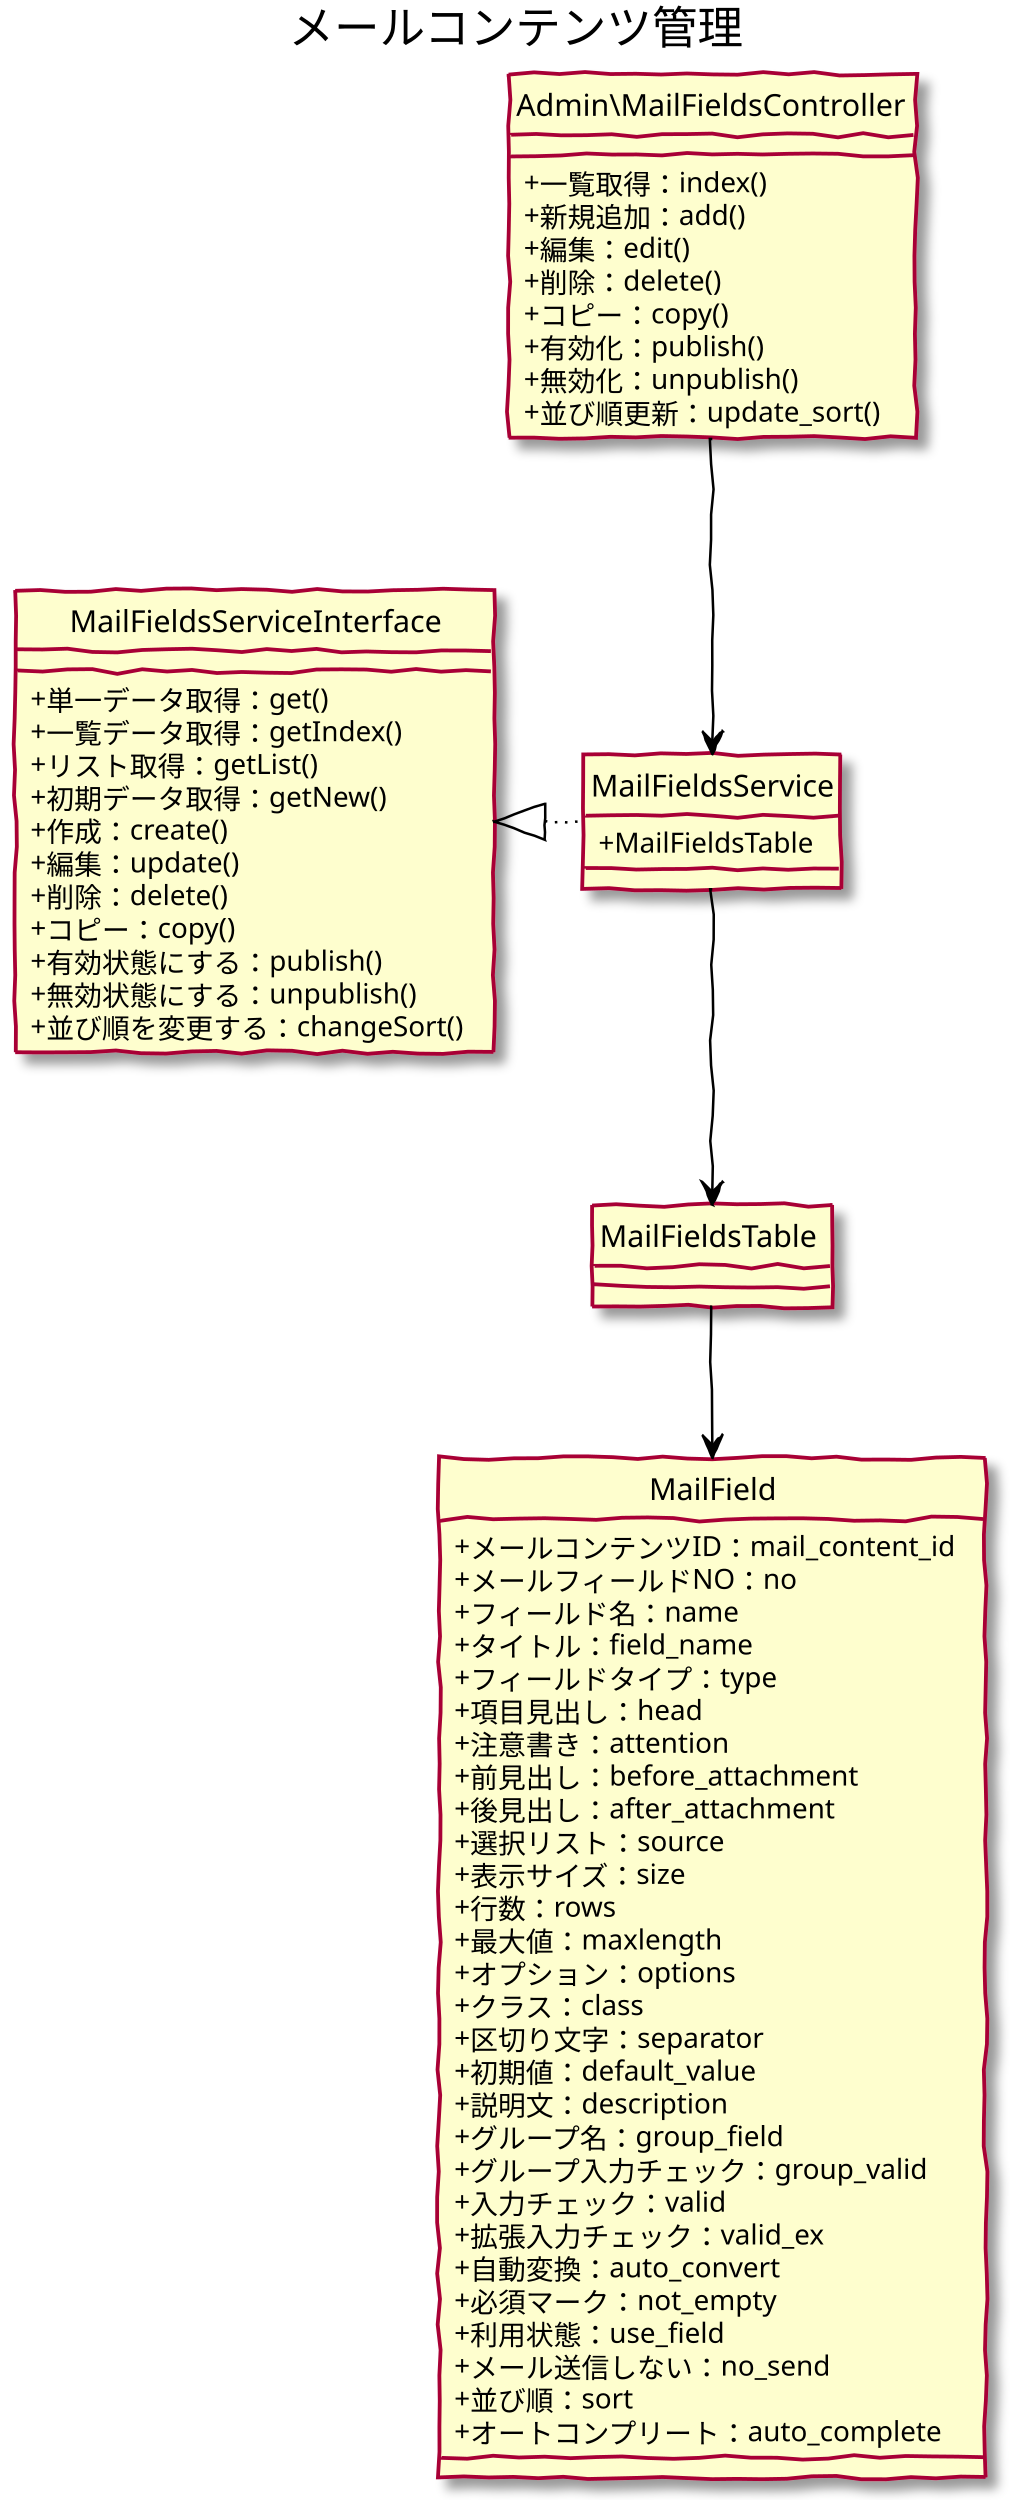
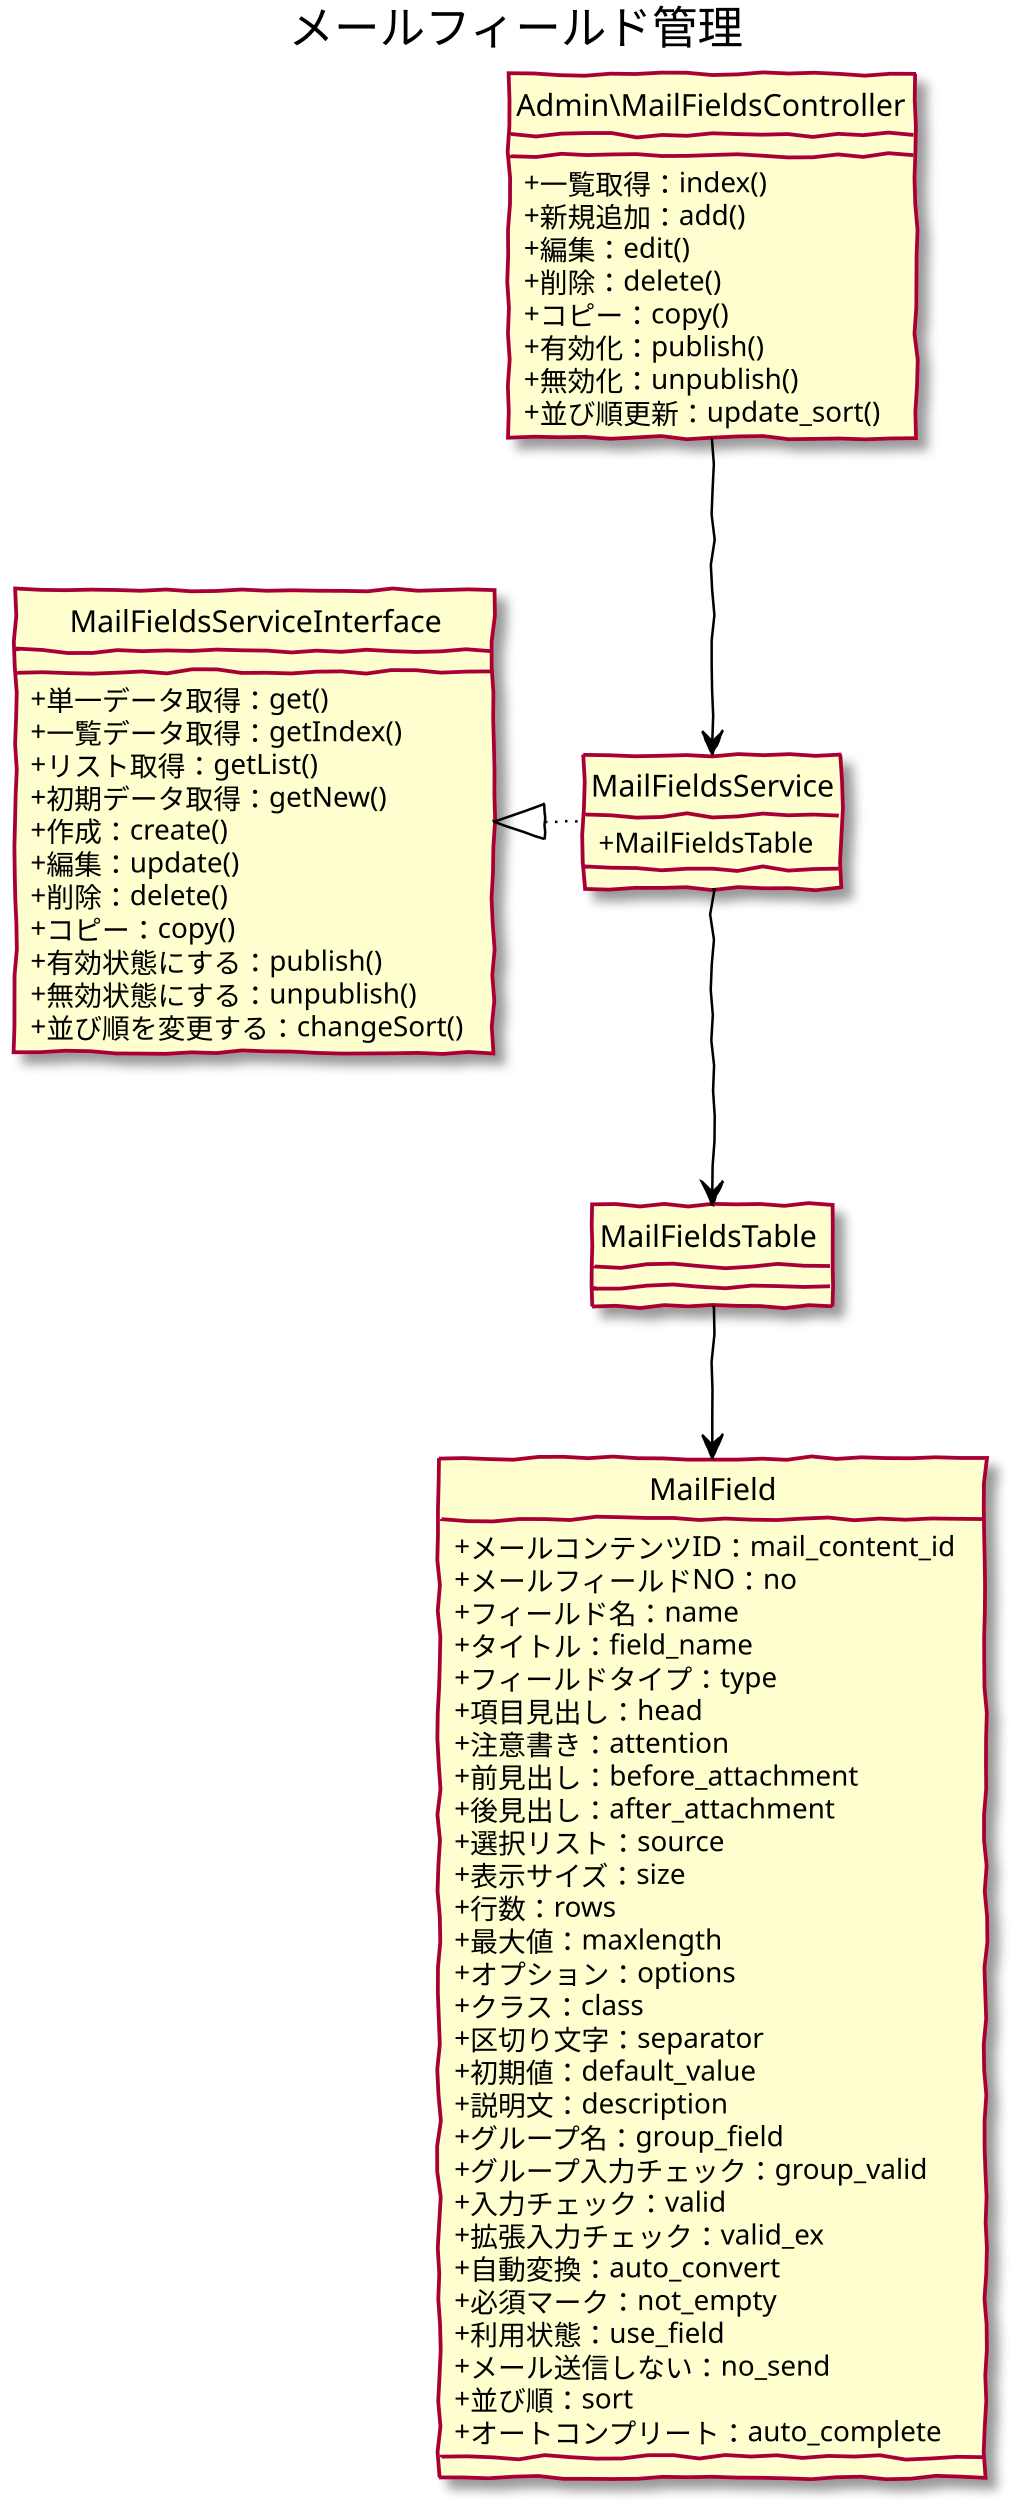
<svg xmlns="http://www.w3.org/2000/svg" contentScriptType="application/ecmascript" contentStyleType="text/css" height="988px" preserveAspectRatio="none" style="width:399px;height:988px;" version="1.1" viewBox="0 0 399 988" width="399px" zoomAndPan="magnify">
  <defs>
-     <filter height="300%" id="fv6w7ic" width="300%" x="-1" y="-1">
+     <filter height="300%" id="fwcnq1q" width="300%" x="-1" y="-1">
      <feGaussianBlur result="blurOut" stdDeviation="2.0" />
      <feColorMatrix in="blurOut" result="blurOut2" type="matrix" values="0 0 0 0 0 0 0 0 0 0 0 0 0 0 0 0 0 0 .4 0" />
      <feOffset dx="4.0" dy="4.0" in="blurOut2" result="blurOut3" />
      <feBlend in="SourceGraphic" in2="blurOut3" mode="normal" />
    </filter>
  </defs>
  <g>
-     <text fill="#000000" font-family="sans-serif" font-size="18" lengthAdjust="spacingAndGlyphs" textLength="180" x="114" y="17.402">メールコンテンツ管理</text>
-     <polygon fill="#FEFECE" filter="url(#fv6w7ic)" points="201,29.199,201,29.485,211.062,28.594,221.125,29.262,231.188,28.474,241.25,29.262,251.312,29.153,261.375,29.445,271.438,29.038,281.5,29.401,291.562,29.519,301.625,28.508,311.688,29.368,321.75,28.49,331.812,29.829,341.875,29.664,351.938,29.378,362,29.199,362.534,29.199,361.64,39.469,362.435,49.738,361.298,60.008,362.722,70.277,362.239,80.547,361.688,90.816,361.382,101.086,361.449,111.356,361.915,121.625,361.564,131.894,361.8,142.164,361.309,152.434,362.557,162.703,362,172.973,362,173.026,351.938,172.42,341.875,173.514,331.812,172.889,321.75,172.342,311.688,172.596,301.625,172.672,291.562,173.516,281.5,172.873,271.438,172.509,261.375,172.307,251.312,172.844,241.25,172.623,231.188,173.252,221.125,173.412,211.062,172.95,201,172.973,201.377,172.973,200.356,162.703,200.966,152.434,201.36,142.164,200.806,131.894,200.824,121.625,201.644,111.356,200.8,101.086,201.072,90.816,201.267,80.547,201.047,70.277,201.112,60.008,200.856,49.738,201.702,39.469,201,29.199" style="stroke: #A80036; stroke-width: 1.5;" />
+     <text fill="#000000" font-family="sans-serif" font-size="18" lengthAdjust="spacingAndGlyphs" textLength="180" x="114" y="17.402">メールフィールド管理</text>
+     <polygon fill="#FEFECE" filter="url(#fwcnq1q)" points="201,29.199,201,28.931,211.062,29.032,221.125,29.705,231.188,29.927,241.25,29.124,251.312,29.238,261.375,28.711,271.438,28.753,281.5,29.65,291.562,29.396,301.625,28.606,311.688,29.051,321.75,28.747,331.812,29.198,341.875,29.902,351.938,29.137,362,29.199,361.651,29.199,361.495,39.469,361.963,49.738,361.769,60.008,361.411,70.277,361.705,80.547,362.606,90.816,362.241,101.086,362.189,111.356,362.124,121.625,361.4,131.894,362.695,142.164,362.418,152.434,361.761,162.703,362,172.973,362,173.177,351.938,173.279,341.875,173.643,331.812,173.3,321.75,173.454,311.688,173.586,301.625,172.332,291.562,172.488,281.5,172.958,271.438,173.602,261.375,172.333,251.312,172.887,241.25,173.409,231.188,172.671,221.125,172.793,211.062,172.604,201,172.973,200.752,172.973,201.076,162.703,200.696,152.434,201.427,142.164,200.732,131.894,201.138,121.625,200.464,111.356,200.827,101.086,200.76,90.816,201.554,80.547,201.596,70.277,200.624,60.008,201.306,49.738,201.355,39.469,201,29.199" style="stroke: #A80036; stroke-width: 1.5;" />
    <text fill="#000000" font-family="sans-serif" font-size="12" lengthAdjust="spacingAndGlyphs" textLength="155" x="204" y="45.801">Admin\MailFieldsController</text>
-     <path d="M202,53.332 L202,53.252 L211.938,52.945 L221.875,53.485 L231.812,53.421 L241.75,53.054 L251.688,54.092 L261.625,53.025 L271.562,52.991 L281.5,52.792 L291.438,54.255 L301.375,53.094 L311.312,52.717 L321.25,52.868 L331.188,54.287 L341.125,52.628 L351.062,54.264 L361,53.332 " fill="#FEFECE" style="stroke: #A80036; stroke-width: 1.5;" />
-     <path d="M202,61.332 L202,61.826 L211.938,61.729 L221.875,61.435 L231.812,60.648 L241.75,61.079 L251.688,61.042 L261.625,61.414 L271.562,60.466 L281.5,61.021 L291.438,60.792 L301.375,61.047 L311.312,60.783 L321.25,60.665 L331.188,60.776 L341.125,61.8 L351.062,61.794 L361,61.332 " fill="#FEFECE" style="stroke: #A80036; stroke-width: 1.5;" />
+     <path d="M202,53.332 L202,52.956 L211.938,53.941 L221.875,52.807 L231.812,52.585 L241.75,52.575 L251.688,54.326 L261.625,53.332 L271.562,53.676 L281.5,52.674 L291.438,52.988 L301.375,53.233 L311.312,52.973 L321.25,54.127 L331.188,52.889 L341.125,53.42 L351.062,52.399 L361,53.332 " fill="#FEFECE" style="stroke: #A80036; stroke-width: 1.5;" />
+     <path d="M202,61.332 L202,61.743 L211.938,62.053 L221.875,60.773 L231.812,61.293 L241.75,61.029 L251.688,60.916 L261.625,61.657 L271.562,61.607 L281.5,61.259 L291.438,60.955 L301.375,61.54 L311.312,62.216 L321.25,62.162 L331.188,61.021 L341.125,62.024 L351.062,60.533 L361,61.332 " fill="#FEFECE" style="stroke: #A80036; stroke-width: 1.5;" />
    <text fill="#000000" font-family="sans-serif" font-size="11" lengthAdjust="spacingAndGlyphs" textLength="102" x="207" y="75.967">+一覧取得：index()</text>
    <text fill="#000000" font-family="sans-serif" font-size="11" lengthAdjust="spacingAndGlyphs" textLength="92" x="207" y="88.922">+新規追加：add()</text>
    <text fill="#000000" font-family="sans-serif" font-size="11" lengthAdjust="spacingAndGlyphs" textLength="70" x="207" y="101.877">+編集：edit()</text>
    <text fill="#000000" font-family="sans-serif" font-size="11" lengthAdjust="spacingAndGlyphs" textLength="82" x="207" y="114.832">+削除：delete()</text>
    <text fill="#000000" font-family="sans-serif" font-size="11" lengthAdjust="spacingAndGlyphs" textLength="87" x="207" y="127.787">+コピー：copy()</text>
    <text fill="#000000" font-family="sans-serif" font-size="11" lengthAdjust="spacingAndGlyphs" textLength="101" x="207" y="140.742">+有効化：publish()</text>
    <text fill="#000000" font-family="sans-serif" font-size="11" lengthAdjust="spacingAndGlyphs" textLength="115" x="207" y="153.697">+無効化：unpublish()</text>
    <text fill="#000000" font-family="sans-serif" font-size="11" lengthAdjust="spacingAndGlyphs" textLength="148" x="207" y="166.652">+並び順更新：update_sort()</text>
-     <polygon fill="#FEFECE" filter="url(#fv6w7ic)" points="230.5,298.199,230.5,298.152,240.7,298.05,250.9,298.522,261.1,297.721,271.3,297.969,281.5,297.542,291.7,298.704,301.9,298.226,312.1,297.995,322.3,297.83,332.5,298.199,332.075,298.199,331.973,308.817,331.911,319.434,332.016,330.052,332.655,340.67,332.5,351.287,332.5,350.943,322.3,350.811,312.1,350.903,301.9,351.55,291.7,351.003,281.5,351.695,271.3,351.998,261.1,351.788,250.9,351.855,240.7,350.992,230.5,351.287,230.07,351.287,230.351,340.67,230.618,330.052,230.385,319.434,230.47,308.817,230.5,298.199" style="stroke: #A80036; stroke-width: 1.5;" />
+     <polygon fill="#FEFECE" filter="url(#fwcnq1q)" points="230.5,298.199,230.5,298.316,240.7,298.471,250.9,298.868,261.1,298.689,271.3,298.405,281.5,298.936,291.7,298.017,301.9,298.45,312.1,298.034,322.3,298.715,332.5,298.199,332.082,298.199,332.78,308.817,333.127,319.434,332.556,330.052,331.996,340.67,332.5,351.287,332.5,350.693,322.3,351.829,312.1,351.002,301.9,351.063,291.7,350.588,281.5,351.76,271.3,350.639,261.1,350.908,250.9,350.88,240.7,351.589,230.5,351.287,231.244,351.287,230.295,340.67,230.075,330.052,230.761,319.434,231.094,308.817,230.5,298.199" style="stroke: #A80036; stroke-width: 1.5;" />
    <text fill="#000000" font-family="sans-serif" font-size="12" lengthAdjust="spacingAndGlyphs" textLength="96" x="233.5" y="314.801">MailFieldsService</text>
-     <path d="M231.5,322.332 L231.5,322.373 L241.5,322.186 L251.5,322.086 L261.5,322.362 L271.5,321.696 L281.5,322.366 L291.5,323.202 L301.5,322.021 L311.5,322.511 L321.5,323.158 L331.5,322.332 " fill="#FEFECE" style="stroke: #A80036; stroke-width: 1.5;" />
+     <path d="M231.5,322.332 L231.5,321.896 L241.5,322.203 L251.5,323.123 L261.5,322.875 L271.5,321.409 L281.5,323.052 L291.5,322.658 L301.5,321.524 L311.5,322.194 L321.5,321.919 L331.5,322.332 " fill="#FEFECE" style="stroke: #A80036; stroke-width: 1.5;" />
    <text fill="#000000" font-family="sans-serif" font-size="11" lengthAdjust="spacingAndGlyphs" textLength="90" x="236.5" y="336.967">+MailFieldsTable</text>
-     <path d="M231.5,343.287 L231.5,343.053 L241.5,343.066 L251.5,343.644 L261.5,343.453 L271.5,343.406 L281.5,342.915 L291.5,343.909 L301.5,343.207 L311.5,343.733 L321.5,343.238 L331.5,343.287 " fill="#FEFECE" style="stroke: #A80036; stroke-width: 1.5;" />
-     <polygon fill="#FEFECE" filter="url(#fv6w7ic)" points="6,233.199,6,233.486,15.947,233.178,25.895,233.904,35.842,233.849,45.789,232.798,55.737,233.518,65.684,232.634,75.632,232.56,85.579,233.241,95.526,232.794,105.474,233.065,115.421,233.892,125.368,232.779,135.316,233.731,145.263,233.774,155.21,233.248,165.158,233.089,175.105,232.67,185.053,232.986,195,233.199,195.392,233.199,195.664,243.346,194.879,253.492,195.359,263.639,195.566,273.786,195.381,283.932,195.711,294.079,195.519,304.225,195.207,314.372,195.595,324.519,195.51,334.665,194.814,344.812,195.09,354.958,194.907,365.105,195.439,375.252,194.783,385.398,195.594,395.545,195.459,405.691,195,415.838,195,415.708,185.053,415.621,175.105,416.498,165.158,416.377,155.21,415.659,145.263,416.466,135.316,415.232,125.368,416.575,115.421,415.266,105.474,415.093,95.526,416.401,85.579,415.321,75.632,415.519,65.684,416.369,55.737,416.226,45.789,415.148,35.842,415.788,25.895,415.865,15.947,415.905,6,415.838,6.238,415.838,6.293,405.691,5.634,395.545,6.026,385.398,5.822,375.252,5.73,365.105,5.753,354.958,5.799,344.812,6.655,334.665,6.55,324.519,5.519,314.372,5.944,304.225,5.384,294.079,5.794,283.932,6.037,273.786,6.204,263.639,6.207,253.492,6.371,243.346,6,233.199" style="stroke: #A80036; stroke-width: 1.5;" />
+     <path d="M231.5,343.287 L231.5,342.432 L241.5,342.926 L251.5,343.053 L261.5,343.942 L271.5,343.313 L281.5,343.304 L291.5,344.196 L301.5,342.399 L311.5,344.06 L321.5,343.452 L331.5,343.287 " fill="#FEFECE" style="stroke: #A80036; stroke-width: 1.5;" />
+     <polygon fill="#FEFECE" filter="url(#fwcnq1q)" points="6,233.199,6,232.56,15.947,233.102,25.895,233.246,35.842,233.025,45.789,233.161,55.737,233.474,65.684,232.98,75.632,233.683,85.579,233.553,95.526,232.991,105.474,233.471,115.421,233.279,125.368,233.457,135.316,233.508,145.263,233.691,155.21,232.558,165.158,233.463,175.105,233.181,185.053,232.908,195,233.199,195.439,233.199,195.596,243.346,194.289,253.492,194.307,263.639,195.01,273.786,194.908,283.932,195.183,294.079,195.429,304.225,195.403,314.372,195.687,324.519,194.987,334.665,194.834,344.812,194.261,354.958,194.727,365.105,195.481,375.252,194.559,385.398,195.352,395.545,194.346,405.691,195,415.838,195,416.347,185.053,415.752,175.105,416.523,165.158,416.108,155.21,416.265,145.263,416.327,135.316,416.376,125.368,416.121,115.421,415.596,105.474,415.493,95.526,415.126,85.579,416.182,75.632,415.881,65.684,416.475,55.737,416.377,45.789,416.336,35.842,415.441,25.895,415.253,15.947,415.831,6,415.838,5.379,415.838,5.703,405.691,5.726,395.545,5.747,385.398,6.662,375.252,6.483,365.105,6.023,354.958,5.823,344.812,5.691,334.665,5.95,324.519,6.167,314.372,6.634,304.225,5.965,294.079,6.365,283.932,6.625,273.786,5.841,263.639,5.452,253.492,6.455,243.346,6,233.199" style="stroke: #A80036; stroke-width: 1.5;" />
    <text fill="#000000" font-family="sans-serif" font-size="12" lengthAdjust="spacingAndGlyphs" textLength="146" x="27.5" y="249.801">MailFieldsServiceInterface</text>
-     <path d="M7,257.332 L7,256.598 L16.842,256.676 L26.684,256.363 L36.526,257.65 L46.368,257.83 L56.211,256.868 L66.053,256.57 L75.895,256.38 L85.737,256.967 L95.579,257.689 L105.421,256.514 L115.263,257.286 L125.105,256.443 L134.947,257.802 L144.79,257.457 L154.632,257.73 L164.474,257.799 L174.316,257.056 L184.158,257.084 L194,257.332 " fill="#FEFECE" style="stroke: #A80036; stroke-width: 1.5;" />
-     <path d="M7,265.332 L7,264.966 L16.842,265.402 L26.684,264.535 L36.526,264.44 L46.368,266.317 L56.211,264.492 L66.053,265.384 L75.895,264.762 L85.737,265.985 L95.579,265.572 L105.421,265.856 L115.263,265.988 L125.105,264.588 L134.947,264.512 L144.79,264.607 L154.632,265.467 L164.474,264.397 L174.316,265.44 L184.158,264.835 L194,265.332 " fill="#FEFECE" style="stroke: #A80036; stroke-width: 1.5;" />
+     <path d="M7,257.332 L7,256.341 L16.842,256.872 L26.684,258.078 L36.526,258.048 L46.368,256.927 L56.211,257.335 L66.053,257.051 L75.895,257.25 L85.737,256.71 L95.579,256.999 L105.421,257.121 L115.263,257.847 L125.105,257.134 L134.947,257.615 L144.79,256.784 L154.632,257.322 L164.474,257.659 L174.316,257.415 L184.158,256.579 L194,257.332 " fill="#FEFECE" style="stroke: #A80036; stroke-width: 1.5;" />
+     <path d="M7,265.332 L7,265.889 L16.842,265.661 L26.684,266.009 L36.526,266.218 L46.368,265.855 L56.211,265.368 L66.053,266.121 L75.895,264.501 L85.737,264.533 L95.579,265.945 L105.421,265.871 L115.263,266.142 L125.105,265.436 L134.947,265.323 L144.79,266.198 L154.632,264.825 L164.474,264.863 L174.316,265.837 L184.158,265.425 L194,265.332 " fill="#FEFECE" style="stroke: #A80036; stroke-width: 1.5;" />
    <text fill="#000000" font-family="sans-serif" font-size="11" lengthAdjust="spacingAndGlyphs" textLength="122" x="12" y="279.967">+単一データ取得：get()</text>
    <text fill="#000000" font-family="sans-serif" font-size="11" lengthAdjust="spacingAndGlyphs" textLength="152" x="12" y="292.922">+一覧データ取得：getIndex()</text>
    <text fill="#000000" font-family="sans-serif" font-size="11" lengthAdjust="spacingAndGlyphs" textLength="119" x="12" y="305.877">+リスト取得：getList()</text>
    <text fill="#000000" font-family="sans-serif" font-size="11" lengthAdjust="spacingAndGlyphs" textLength="144" x="12" y="318.832">+初期データ取得：getNew()</text>
    <text fill="#000000" font-family="sans-serif" font-size="11" lengthAdjust="spacingAndGlyphs" textLength="83" x="12" y="331.787">+作成：create()</text>
    <text fill="#000000" font-family="sans-serif" font-size="11" lengthAdjust="spacingAndGlyphs" textLength="87" x="12" y="344.742">+編集：update()</text>
    <text fill="#000000" font-family="sans-serif" font-size="11" lengthAdjust="spacingAndGlyphs" textLength="82" x="12" y="357.697">+削除：delete()</text>
    <text fill="#000000" font-family="sans-serif" font-size="11" lengthAdjust="spacingAndGlyphs" textLength="87" x="12" y="370.652">+コピー：copy()</text>
    <text fill="#000000" font-family="sans-serif" font-size="11" lengthAdjust="spacingAndGlyphs" textLength="145" x="12" y="383.607">+有効状態にする：publish()</text>
    <text fill="#000000" font-family="sans-serif" font-size="11" lengthAdjust="spacingAndGlyphs" textLength="159" x="12" y="396.562">+無効状態にする：unpublish()</text>
    <text fill="#000000" font-family="sans-serif" font-size="11" lengthAdjust="spacingAndGlyphs" textLength="177" x="12" y="409.518">+並び順を変更する：changeSort()</text>
-     <polygon fill="#FEFECE" filter="url(#fv6w7ic)" points="234,476.199,234,476.427,243.5,475.915,253,476.497,262.5,476.938,272,476.008,281.5,475.572,291,475.908,300.5,475.838,310,475.541,319.5,476.882,329,476.199,328.855,476.199,328.897,484.226,329.011,492.252,328.955,500.279,329.228,508.305,329,516.332,329,516.642,319.5,516.952,310,517.052,300.5,516.114,291,516.155,281.5,516.775,272,515.649,262.5,516.09,253,516.358,243.5,516.28,234,516.332,234.105,516.332,234.194,508.305,233.821,500.279,234.166,492.252,233.972,484.226,234,476.199" style="stroke: #A80036; stroke-width: 1.5;" />
+     <polygon fill="#FEFECE" filter="url(#fwcnq1q)" points="234,476.199,234,475.96,243.5,475.842,253,476.788,262.5,475.775,272,476.802,281.5,475.769,291,475.955,300.5,475.815,310,476.547,319.5,475.463,329,476.199,329.053,476.199,329.113,484.226,329.083,492.252,329.083,500.279,329.23,508.305,329,516.332,329,516.268,319.5,515.794,310,516.984,300.5,516.157,291,516.069,281.5,515.725,272,516.278,262.5,515.779,253,516.941,243.5,516.046,234,516.332,234.074,516.332,233.791,508.305,233.852,500.279,234.083,492.252,233.837,484.226,234,476.199" style="stroke: #A80036; stroke-width: 1.5;" />
    <text fill="#000000" font-family="sans-serif" font-size="12" lengthAdjust="spacingAndGlyphs" textLength="89" x="237" y="492.801">MailFieldsTable</text>
-     <path d="M235,500.332 L235,500.246 L245.333,500.229 L255.667,501.251 L266,500.767 L276.333,499.625 L286.667,499.905 L297,501.312 L307.333,499.512 L317.667,501.241 L328,500.332 " fill="#FEFECE" style="stroke: #A80036; stroke-width: 1.5;" />
-     <path d="M235,508.332 L235,507.536 L245.333,508.148 L255.667,508.605 L266,508.72 L276.333,508.458 L286.667,508.712 L297,508.829 L307.333,508.682 L317.667,509.315 L328,508.332 " fill="#FEFECE" style="stroke: #A80036; stroke-width: 1.5;" />
-     <polygon fill="#FEFECE" filter="url(#fv6w7ic)" points="173.5,576.199,173.5,575.54,183.318,576.63,193.136,576.921,202.954,576.332,212.773,576.283,222.591,575.561,232.409,575.56,242.227,575.874,252.046,576.591,261.864,575.653,271.682,576.426,281.5,576.699,291.318,576.158,301.136,575.481,310.954,575.488,320.773,576.317,330.591,575.684,340.409,576.847,350.227,576.814,360.046,576.935,369.864,576.024,379.682,575.76,389.5,576.199,389.184,576.199,390.055,586.271,389.474,596.343,388.832,606.415,388.899,616.487,389.842,626.559,389.381,636.63,389.052,646.702,389.758,656.774,389.539,666.846,389.316,676.918,390.088,686.99,389.335,697.062,389.606,707.134,389.822,717.206,389.33,727.277,389.738,737.349,390.165,747.421,390.172,757.493,389.213,767.565,389.101,777.637,389.359,787.709,390.187,797.78,390.032,807.852,388.809,817.924,389.084,827.996,388.833,838.068,388.762,848.14,390.226,858.212,390.048,868.284,389.623,878.356,389.503,888.427,389.967,898.499,390.244,908.571,389.533,918.643,389.271,928.715,390.004,938.787,389.602,948.859,388.933,958.931,389.154,969.002,389.5,979.074,389.5,978.898,379.682,978.744,369.864,979.434,360.046,978.956,350.227,979.808,340.409,979.797,330.591,978.496,320.773,978.627,310.954,979.608,301.136,979.775,291.318,979.651,281.5,979.763,271.682,979.349,261.864,978.915,252.046,979.256,242.227,979.478,232.409,979.699,222.591,978.828,212.773,979.378,202.954,978.866,193.136,979.084,183.318,978.676,173.5,979.074,173.071,979.074,173.685,969.002,173.657,958.931,173.786,948.859,173.64,938.787,174.124,928.715,172.964,918.643,173.886,908.571,172.766,898.499,173.855,888.427,172.752,878.356,172.767,868.284,173.408,858.212,172.781,848.14,173.403,838.068,173.968,827.996,172.91,817.924,173.634,807.852,173.649,797.78,173.099,787.709,173.355,777.637,174.184,767.565,173.425,757.493,173.076,747.421,173.48,737.349,174.037,727.277,174.087,717.206,173.524,707.134,173.754,697.062,173.535,686.99,174.112,676.918,174.203,666.846,173.141,656.774,173.905,646.702,173.427,636.63,173.716,626.559,173.981,616.487,173.665,606.415,173.006,596.343,173.18,586.271,173.5,576.199" style="stroke: #A80036; stroke-width: 1.5;" />
+     <path d="M235,500.332 L235,500.517 L245.333,501.07 L255.667,499.612 L266,499.395 L276.333,500.36 L286.667,501.212 L297,500.57 L307.333,499.486 L317.667,500.221 L328,500.332 " fill="#FEFECE" style="stroke: #A80036; stroke-width: 1.5;" />
+     <path d="M235,508.332 L235,509.286 L245.333,509.253 L255.667,508.079 L266,507.633 L276.333,508.51 L286.667,509.134 L297,508.081 L307.333,508.263 L317.667,508.607 L328,508.332 " fill="#FEFECE" style="stroke: #A80036; stroke-width: 1.5;" />
+     <polygon fill="#FEFECE" filter="url(#fwcnq1q)" points="173.5,576.199,173.5,576.431,183.318,576.244,193.136,576.626,202.954,576.876,212.773,575.779,222.591,575.724,232.409,576.28,242.227,575.63,252.046,576.29,261.864,576.351,271.682,576.843,281.5,576.831,291.318,576.853,301.136,576.474,310.954,576.918,320.773,575.576,330.591,576.566,340.409,575.927,350.227,576.241,360.046,576.302,369.864,575.909,379.682,576.191,389.5,576.199,390.061,576.199,388.847,586.271,388.779,596.343,388.935,606.415,389.16,616.487,389.29,626.559,389.225,636.63,388.943,646.702,388.979,656.774,389.063,666.846,390.002,676.918,389.7,686.99,389.664,697.062,389.739,707.134,388.89,717.206,388.893,727.277,389.929,737.349,389.168,747.421,390.12,757.493,390.225,767.565,389.054,777.637,389.394,787.709,389.743,797.78,388.784,807.852,388.935,817.924,389.808,827.996,389.106,838.068,389.104,848.14,389.45,858.212,389.901,868.284,389.529,878.356,390.035,888.427,389.778,898.499,389.069,908.571,389.919,918.643,390.011,928.715,389.388,938.787,389.787,948.859,389.185,958.931,388.751,969.002,389.5,979.074,389.5,979.251,379.682,978.773,369.864,978.442,360.046,979.592,350.227,979.808,340.409,978.802,330.591,978.998,320.773,979.783,310.954,979.438,301.136,979.217,291.318,979.147,281.5,978.827,271.682,978.995,261.864,978.852,252.046,979.62,242.227,979.711,232.409,979.64,222.591,979.646,212.773,978.513,202.954,978.783,193.136,979.425,183.318,979.085,173.5,979.074,173.721,979.074,172.921,969.002,174.064,958.931,173.18,948.859,173.712,938.787,174.164,928.715,173.914,918.643,173.208,908.571,173.607,898.499,172.999,888.427,173.581,878.356,174.181,868.284,172.785,858.212,172.765,848.14,174.231,838.068,173.299,827.996,172.802,817.924,173.818,807.852,173.42,797.78,173.038,787.709,173.071,777.637,173.998,767.565,173.814,757.493,172.915,747.421,173.246,737.349,173.884,727.277,172.863,717.206,174.087,707.134,173.378,697.062,172.843,686.99,172.994,676.918,173.536,666.846,173.823,656.774,174.023,646.702,172.991,636.63,173.857,626.559,172.826,616.487,173.075,606.415,173.075,596.343,173.34,586.271,173.5,576.199" style="stroke: #A80036; stroke-width: 1.5;" />
    <text fill="#000000" font-family="sans-serif" font-size="12" lengthAdjust="spacingAndGlyphs" textLength="50" x="256.5" y="592.801">MailField</text>
-     <path d="M174.5,600.332 L174.5,600.95 L184.69,599.483 L194.881,600.405 L205.071,600.15 L215.262,600.003 L225.452,600.293 L235.643,600.642 L245.833,599.823 L256.024,599.693 L266.214,599.945 L276.405,601.304 L286.595,600.543 L296.786,600.158 L306.976,600.06 L317.167,600.024 L327.357,600.291 L337.548,601.004 L347.738,600.857 L357.929,601.225 L368.119,599.359 L378.31,599.509 L388.5,600.332 " fill="#FEFECE" style="stroke: #A80036; stroke-width: 1.5;" />
+     <path d="M174.5,600.332 L174.5,600.368 L184.69,601.148 L194.881,601.26 L205.071,600.328 L215.262,600.339 L225.452,600.709 L235.643,599.404 L245.833,599.616 L256.024,599.908 L266.214,599.901 L276.405,600.71 L286.595,600.129 L296.786,600.565 L306.976,600.727 L317.167,600.153 L327.357,599.731 L337.548,600.795 L347.738,600.146 L357.929,600.593 L368.119,600.104 L378.31,600.233 L388.5,600.332 " fill="#FEFECE" style="stroke: #A80036; stroke-width: 1.5;" />
    <text fill="#000000" font-family="sans-serif" font-size="11" lengthAdjust="spacingAndGlyphs" textLength="204" x="179.5" y="614.967">+メールコンテンツID：mail_content_id</text>
    <text fill="#000000" font-family="sans-serif" font-size="11" lengthAdjust="spacingAndGlyphs" textLength="139" x="179.5" y="627.922">+メールフィールドNO：no</text>
    <text fill="#000000" font-family="sans-serif" font-size="11" lengthAdjust="spacingAndGlyphs" textLength="115" x="179.5" y="640.877">+フィールド名：name</text>
    <text fill="#000000" font-family="sans-serif" font-size="11" lengthAdjust="spacingAndGlyphs" textLength="122" x="179.5" y="653.832">+タイトル：field_name</text>
    <text fill="#000000" font-family="sans-serif" font-size="11" lengthAdjust="spacingAndGlyphs" textLength="131" x="179.5" y="666.787">+フィールドタイプ：type</text>
    <text fill="#000000" font-family="sans-serif" font-size="11" lengthAdjust="spacingAndGlyphs" textLength="101" x="179.5" y="679.742">+項目見出し：head</text>
    <text fill="#000000" font-family="sans-serif" font-size="11" lengthAdjust="spacingAndGlyphs" textLength="112" x="179.5" y="692.697">+注意書き：attention</text>
    <text fill="#000000" font-family="sans-serif" font-size="11" lengthAdjust="spacingAndGlyphs" textLength="165" x="179.5" y="705.652">+前見出し：before_attachment</text>
    <text fill="#000000" font-family="sans-serif" font-size="11" lengthAdjust="spacingAndGlyphs" textLength="155" x="179.5" y="718.607">+後見出し：after_attachment</text>
    <text fill="#000000" font-family="sans-serif" font-size="11" lengthAdjust="spacingAndGlyphs" textLength="112" x="179.5" y="731.562">+選択リスト：source</text>
    <text fill="#000000" font-family="sans-serif" font-size="11" lengthAdjust="spacingAndGlyphs" textLength="96" x="179.5" y="744.518">+表示サイズ：size</text>
    <text fill="#000000" font-family="sans-serif" font-size="11" lengthAdjust="spacingAndGlyphs" textLength="68" x="179.5" y="757.473">+行数：rows</text>
    <text fill="#000000" font-family="sans-serif" font-size="11" lengthAdjust="spacingAndGlyphs" textLength="110" x="179.5" y="770.428">+最大値：maxlength</text>
    <text fill="#000000" font-family="sans-serif" font-size="11" lengthAdjust="spacingAndGlyphs" textLength="116" x="179.5" y="783.383">+オプション：options</text>
    <text fill="#000000" font-family="sans-serif" font-size="11" lengthAdjust="spacingAndGlyphs" textLength="80" x="179.5" y="796.338">+クラス：class</text>
    <text fill="#000000" font-family="sans-serif" font-size="11" lengthAdjust="spacingAndGlyphs" textLength="127" x="179.5" y="809.293">+区切り文字：separator</text>
    <text fill="#000000" font-family="sans-serif" font-size="11" lengthAdjust="spacingAndGlyphs" textLength="124" x="179.5" y="822.248">+初期値：default_value</text>
    <text fill="#000000" font-family="sans-serif" font-size="11" lengthAdjust="spacingAndGlyphs" textLength="114" x="179.5" y="835.203">+説明文：description</text>
    <text fill="#000000" font-family="sans-serif" font-size="11" lengthAdjust="spacingAndGlyphs" textLength="137" x="179.5" y="848.158">+グループ名：group_field</text>
    <text fill="#000000" font-family="sans-serif" font-size="11" lengthAdjust="spacingAndGlyphs" textLength="194" x="179.5" y="861.113">+グループ入力チェック：group_valid</text>
    <text fill="#000000" font-family="sans-serif" font-size="11" lengthAdjust="spacingAndGlyphs" textLength="111" x="179.5" y="874.068">+入力チェック：valid</text>
    <text fill="#000000" font-family="sans-serif" font-size="11" lengthAdjust="spacingAndGlyphs" textLength="152" x="179.5" y="887.023">+拡張入力チェック：valid_ex</text>
    <text fill="#000000" font-family="sans-serif" font-size="11" lengthAdjust="spacingAndGlyphs" textLength="135" x="179.5" y="899.979">+自動変換：auto_convert</text>
    <text fill="#000000" font-family="sans-serif" font-size="11" lengthAdjust="spacingAndGlyphs" textLength="132" x="179.5" y="912.934">+必須マーク：not_empty</text>
    <text fill="#000000" font-family="sans-serif" font-size="11" lengthAdjust="spacingAndGlyphs" textLength="112" x="179.5" y="925.889">+利用状態：use_field</text>
    <text fill="#000000" font-family="sans-serif" font-size="11" lengthAdjust="spacingAndGlyphs" textLength="154" x="179.5" y="938.844">+メール送信しない：no_send</text>
    <text fill="#000000" font-family="sans-serif" font-size="11" lengthAdjust="spacingAndGlyphs" textLength="75" x="179.5" y="951.799">+並び順：sort</text>
    <text fill="#000000" font-family="sans-serif" font-size="11" lengthAdjust="spacingAndGlyphs" textLength="198" x="179.5" y="964.754">+オートコンプリート：auto_complete</text>
-     <path d="M174.5,971.074 L174.5,971.348 L184.69,971.684 L194.881,970.509 L205.071,971.206 L215.262,970.886 L225.452,971.47 L235.643,971.034 L245.833,970.793 L256.024,971.403 L266.214,971.717 L276.405,971.342 L286.595,970.45 L296.786,971.283 L306.976,971.298 L317.167,972.032 L327.357,971.634 L337.548,970.291 L347.738,971.311 L357.929,970.612 L368.119,970.77 L378.31,970.86 L388.5,971.074 " fill="#FEFECE" style="stroke: #A80036; stroke-width: 1.5;" />
-     <path d="M281.5,173.499 L280.531,173.499 L281.032,183.444 L281.996,193.389 L281.021,203.334 L281.016,213.279 L280.525,223.224 L281.555,233.169 L281.905,243.114 L281.474,253.059 L281.5,263.004 L281.384,272.949 L281.913,282.894 L281.5,292.839 " fill="none" style="stroke: #000000; stroke-width: 1.0;" />
-     <polygon fill="#000000" points="281.5,297.989,281.57,298.02,282.48,296.269,282.913,294.306,284.006,292.636,284.869,290.865,285.5,288.989,285.661,289.15,284.567,289.656,283.86,290.55,283.04,291.329,282.365,292.254,281.5,292.989,281.663,293.153,280.661,292.15,279.732,291.221,279.166,290.655,278.219,289.708,277.5,288.989,277.662,289.061,278.465,290.863,278.885,292.494,279.796,294.343,280.705,296.192,281.5,297.989" style="stroke: #000000; stroke-width: 1.0;" />
-     <path d="M281.5,351.439 L280.666,351.439 L282.07,361.386 L282.039,371.333 L281.085,381.279 L281.705,391.226 L281.843,401.173 L280.635,411.119 L281.014,421.066 L282.048,431.013 L281.661,440.959 L280.698,450.906 L281.695,460.853 L281.5,470.799 " fill="none" style="stroke: #000000; stroke-width: 1.0;" />
-     <polygon fill="#000000" points="281.5,476.069,281.334,475.995,282.487,474.353,283.293,472.555,284.082,470.75,284.492,468.777,285.5,467.069,285.645,467.214,284.614,467.783,283.934,468.703,283.135,469.504,282.264,470.233,281.5,471.069,281.335,470.904,280.843,470.412,279.738,469.307,279.044,468.613,278.431,468,277.5,467.069,277.358,467.006,278.419,468.922,279.305,470.76,279.74,472.398,280.491,474.176,281.5,476.069" style="stroke: #000000; stroke-width: 1.0;" />
-     <path d="M215.5,324.699 L215.5,324.512 L218.456,325.002 L221.412,324.843 L224.368,325.028 L227.324,324.726 L230.28,324.699 " fill="none" style="stroke: #000000; stroke-width: 1.0; stroke-dasharray: 1.0,3.0;" />
-     <polygon fill="none" points="215.24,331.699,215.303,331.88,211.228,330.265,207.305,329.085,203.174,327.31,199.167,325.892,195.24,324.699,195.258,324.749,199.287,323.433,203.211,321.817,207.183,320.336,211.162,318.876,215.24,317.699,215.478,317.699,215.467,320.499,215.48,323.299,215.174,326.099,215.39,328.899,215.24,331.699" style="stroke: #000000; stroke-width: 1.0;" />
-     <path d="M281.5,516.409 L281.068,516.409 L280.98,527.337 L280.668,538.265 L281.361,549.193 L281.423,560.121 L281.5,571.049 " fill="none" style="stroke: #000000; stroke-width: 1.0;" />
-     <polygon fill="#000000" points="281.5,576.109,281.613,576.159,282.24,574.283,283.198,572.553,283.923,570.72,284.731,568.923,285.5,567.109,285.446,567.056,284.852,568.062,283.753,568.562,283.05,569.459,282.407,570.417,281.5,571.109,281.619,571.228,280.853,570.462,280.055,569.664,279.14,568.749,278.211,567.82,277.5,567.109,277.599,567.153,278.508,569.002,279.202,570.755,280.059,572.58,280.73,574.322,281.5,576.109" style="stroke: #000000; stroke-width: 1.0;" />
+     <path d="M174.5,971.074 L174.5,970.871 L184.69,970.731 L194.881,971.142 L205.071,971.93 L215.262,970.261 L225.452,971.081 L235.643,971.649 L245.833,971.591 L256.024,970.297 L266.214,970.286 L276.405,971.596 L286.595,970.223 L296.786,970.829 L306.976,970.332 L317.167,971.38 L327.357,970.579 L337.548,970.844 L347.738,970.316 L357.929,972.024 L368.119,971.582 L378.31,970.93 L388.5,971.074 " fill="#FEFECE" style="stroke: #A80036; stroke-width: 1.5;" />
+     <path d="M281.5,173.499 L281.353,173.499 L282.112,183.444 L281.617,193.389 L281.23,203.334 L282.444,213.279 L280.922,223.224 L281.444,233.169 L282.331,243.114 L281.249,253.059 L281.252,263.004 L281.429,272.949 L281.848,282.894 L281.5,292.839 " fill="none" style="stroke: #000000; stroke-width: 1.0;" />
+     <polygon fill="#000000" points="281.5,297.989,281.551,298.012,282.157,296.126,283.312,294.483,284.083,292.671,284.652,290.768,285.5,288.989,285.447,288.936,284.82,289.91,283.997,290.686,283.196,291.485,282.38,292.269,281.5,292.989,281.503,292.993,280.558,292.047,279.84,291.329,279.067,290.556,278.247,289.737,277.5,288.989,277.51,288.994,278.4,290.834,278.879,292.491,279.789,294.34,280.512,296.106,281.5,297.989" style="stroke: #000000; stroke-width: 1.0;" />
+     <path d="M281.5,351.439 L282.386,351.439 L280.644,361.386 L282.158,371.333 L281.282,381.279 L280.878,391.226 L281.705,401.173 L281.109,411.119 L282.206,421.066 L281.803,431.013 L282.452,440.959 L282.366,450.906 L281.615,460.853 L281.5,470.799 " fill="none" style="stroke: #000000; stroke-width: 1.0;" />
+     <polygon fill="#000000" points="281.5,476.069,281.276,475.97,282.428,474.326,282.883,472.373,283.974,470.702,284.878,468.948,285.5,467.069,285.575,467.144,284.686,467.855,284.019,468.788,283.191,469.56,282.395,470.364,281.5,471.069,281.641,471.21,280.601,470.17,279.832,469.402,279.143,468.712,278.277,467.846,277.5,467.069,277.348,467.002,278.293,468.866,279.248,470.735,280.049,472.535,280.755,474.294,281.5,476.069" style="stroke: #000000; stroke-width: 1.0;" />
+     <path d="M215.5,324.699 L215.5,324.867 L218.456,324.683 L221.412,324.929 L224.368,324.445 L227.324,324.603 L230.28,324.699 " fill="none" style="stroke: #000000; stroke-width: 1.0; stroke-dasharray: 1.0,3.0;" />
+     <polygon fill="none" points="215.24,331.699,215.194,331.568,211.271,330.387,207.233,328.878,203.266,327.575,199.305,326.285,195.24,324.699,195.263,324.765,199.262,323.362,203.272,321.991,207.276,320.603,211.261,319.161,215.24,317.699,215.078,317.699,215.177,320.499,215.475,323.299,215.182,326.099,215.469,328.899,215.24,331.699" style="stroke: #000000; stroke-width: 1.0;" />
+     <path d="M281.5,516.409 L282.143,516.409 L282.344,527.337 L281.212,538.265 L281.57,549.193 L281.49,560.121 L281.5,571.049 " fill="none" style="stroke: #000000; stroke-width: 1.0;" />
+     <polygon fill="#000000" points="281.5,576.109,281.459,576.091,282.365,574.338,283.104,572.511,283.986,570.747,284.792,568.95,285.5,567.109,285.448,567.058,284.779,567.989,283.813,568.622,283,569.409,282.136,570.145,281.5,571.109,281.356,570.966,280.571,570.18,279.929,569.538,279.235,568.844,278.302,567.912,277.5,567.109,277.522,567.119,278.38,568.945,279.103,570.711,280.013,572.559,280.62,574.274,281.5,576.109" style="stroke: #000000; stroke-width: 1.0;" />
  </g>
</svg>
